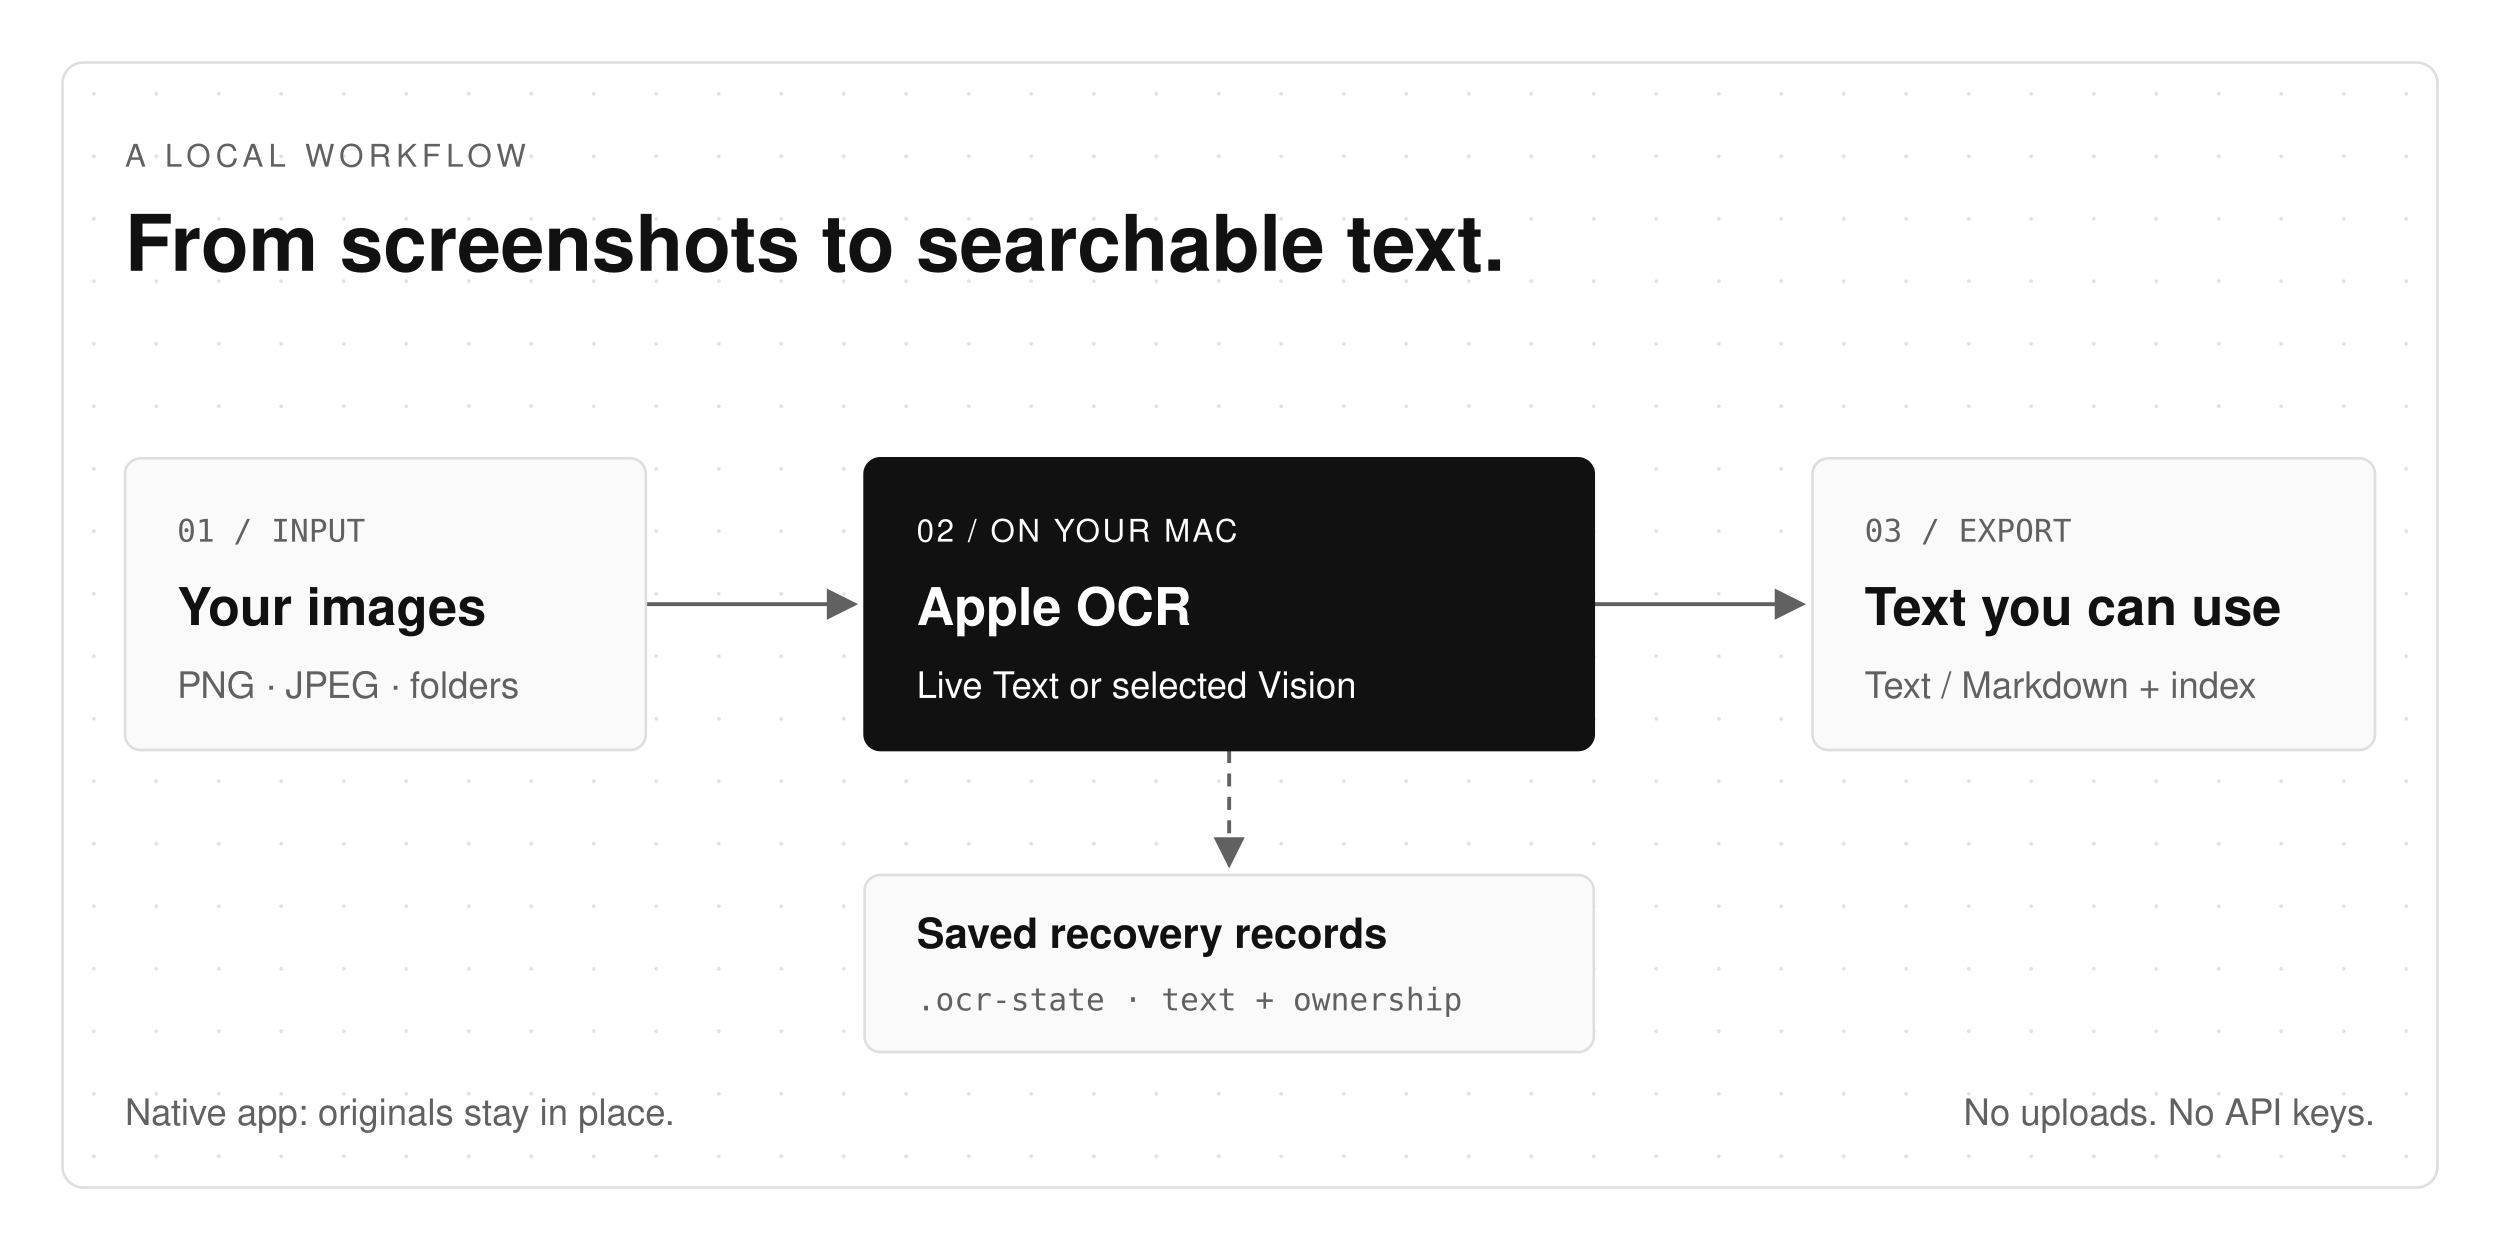
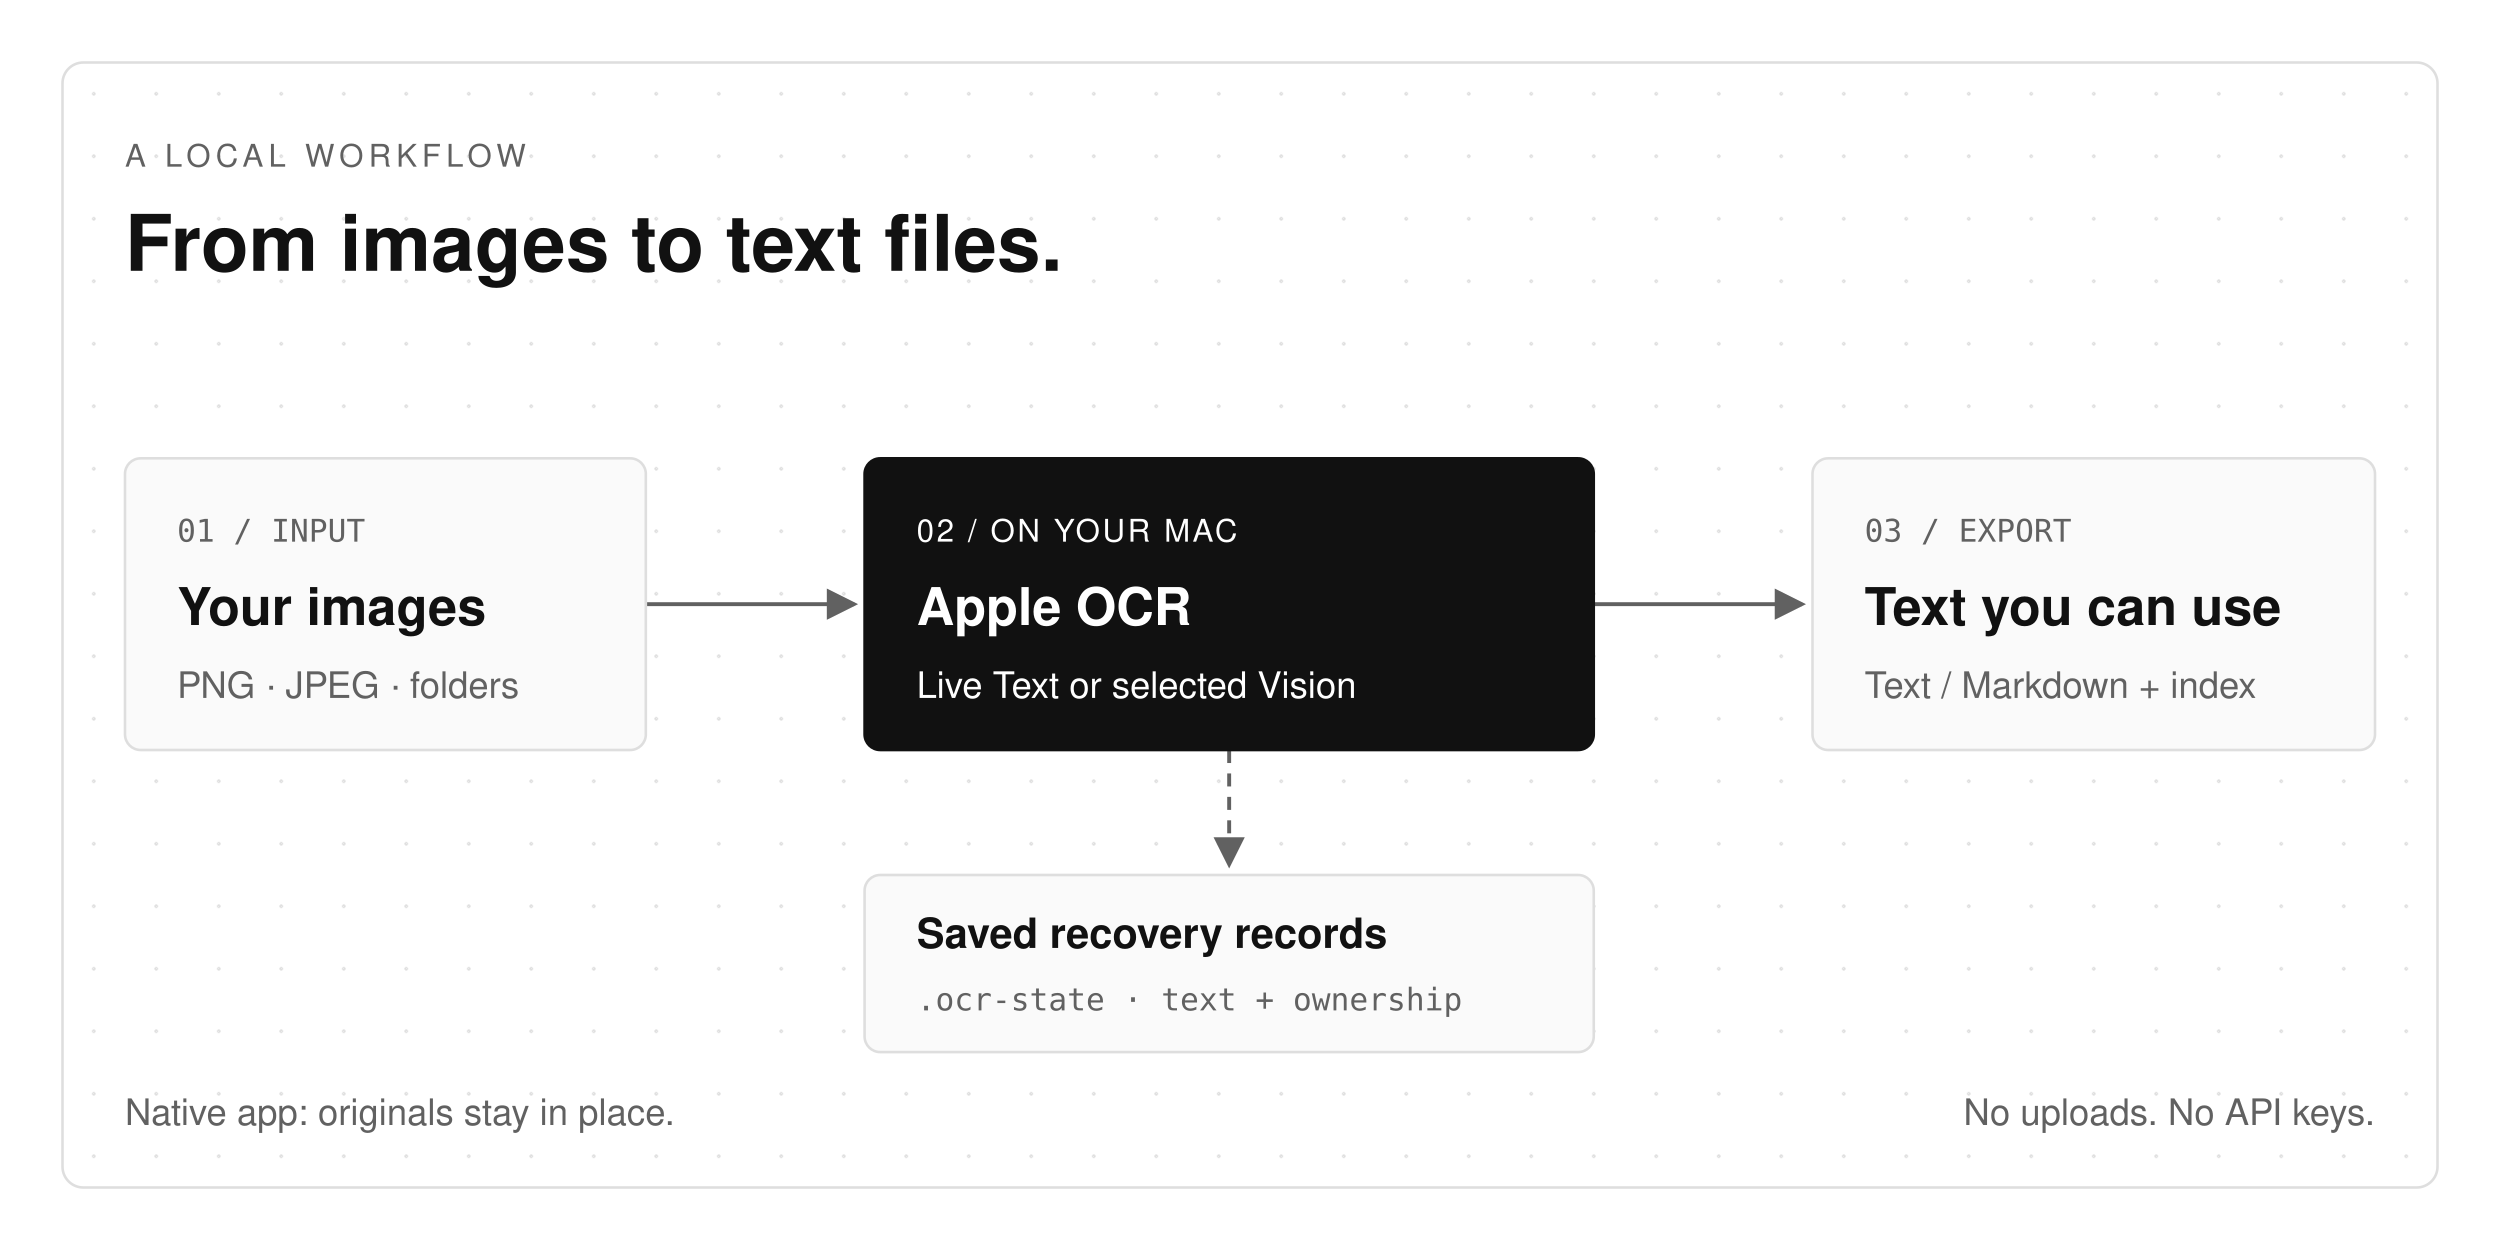
<svg xmlns="http://www.w3.org/2000/svg" viewBox="0 0 960 480" role="img" aria-labelledby="workflow-title workflow-desc" id="workflow-root">
  <defs>
    <style>#workflow-root { color: #111111; font-family: -apple-system,BlinkMacSystemFont,Helvetica,Arial,sans-serif; }
      #workflow-root .diagram-container { width:100%; overflow-x:auto; }
      #workflow-root .name { font-size:20px; font-weight:600; fill:#111111; }
      #workflow-root .sub { font-size:14px; fill:#616161; }
      #workflow-root .mono { font-family:ui-monospace,SFMono-Regular,Menlo,Consolas,monospace; font-size:12px; fill:#616161; }
      #workflow-root .diagram-eyebrow { font-size:12px;letter-spacing:2px;fill:#616161; }
      @media print {
#workflow-root .diagram-container { overflow:visible; }
}</style>
    <pattern id="workflow-dots" width="24" height="24" patternUnits="userSpaceOnUse">
      <circle cx="12" cy="12" r="0.7" fill="#dedede" />
    </pattern>
    <marker id="workflow-arrow" markerWidth="8" markerHeight="8" refX="7" refY="4" orient="auto">
      <path d="M0 0 L8 4 L0 8" fill="#616161" />
    </marker>
  </defs>
  <rect x="0" y="0" width="960" height="480" fill="#ffffff" />
  <rect x="24" y="24" width="912" height="432" rx="8" fill="url(#workflow-dots)" stroke="#dedede" />
  <text x="48" y="64" class="diagram-eyebrow">A LOCAL WORKFLOW</text>
-   <text x="48" y="104" fill="#111111" font-size="30" font-weight="600">From screenshots to searchable text.</text>
+   <text x="48" y="104" fill="#111111" font-size="30" font-weight="600">From images to text files.</text>
  <line x1="248" y1="232" x2="328" y2="232" stroke="#616161" stroke-width="1.5" marker-end="url(#workflow-arrow)" />
  <line x1="612" y1="232" x2="692" y2="232" stroke="#616161" stroke-width="1.5" marker-end="url(#workflow-arrow)" />
  <line x1="472" y1="288" x2="472" y2="332" stroke="#616161" stroke-width="1.5" stroke-dasharray="5 4" marker-end="url(#workflow-arrow)" />
  <rect x="48" y="176" width="200" height="112" rx="6" fill="#fafafa" stroke="#dedede" />
  <text x="68" y="208" class="mono">01 / INPUT</text>
  <text x="68" y="240" class="name">Your images</text>
  <text x="68" y="268" class="sub">PNG · JPEG · folders</text>
  <rect x="332" y="176" width="280" height="112" rx="6" fill="#111111" stroke="#111111" />
  <text x="352" y="208" fill="#ffffff" font-size="12" letter-spacing="1">02 / ON YOUR MAC</text>
  <text x="352" y="240" fill="#ffffff" font-size="20" font-weight="600">Apple OCR</text>
  <text x="352" y="268" fill="#ffffff" font-size="14">Live Text or selected Vision</text>
  <rect x="696" y="176" width="216" height="112" rx="6" fill="#fafafa" stroke="#dedede" />
  <text x="716" y="208" class="mono">03 / EXPORT</text>
  <text x="716" y="240" class="name">Text you can use</text>
  <text x="716" y="268" class="sub">Text / Markdown + index</text>
  <rect x="332" y="336" width="280" height="68" rx="6" fill="#fafafa" stroke="#dedede" />
  <text x="352" y="364" fill="#111111" font-size="16" font-weight="600">Saved recovery records</text>
  <text x="352" y="388" class="mono">.ocr-state · text + ownership</text>
  <text x="48" y="432" class="sub">Native app: originals stay in place.</text>
  <text x="912" y="432" text-anchor="end" class="sub">No uploads. No API keys.</text>
</svg>
